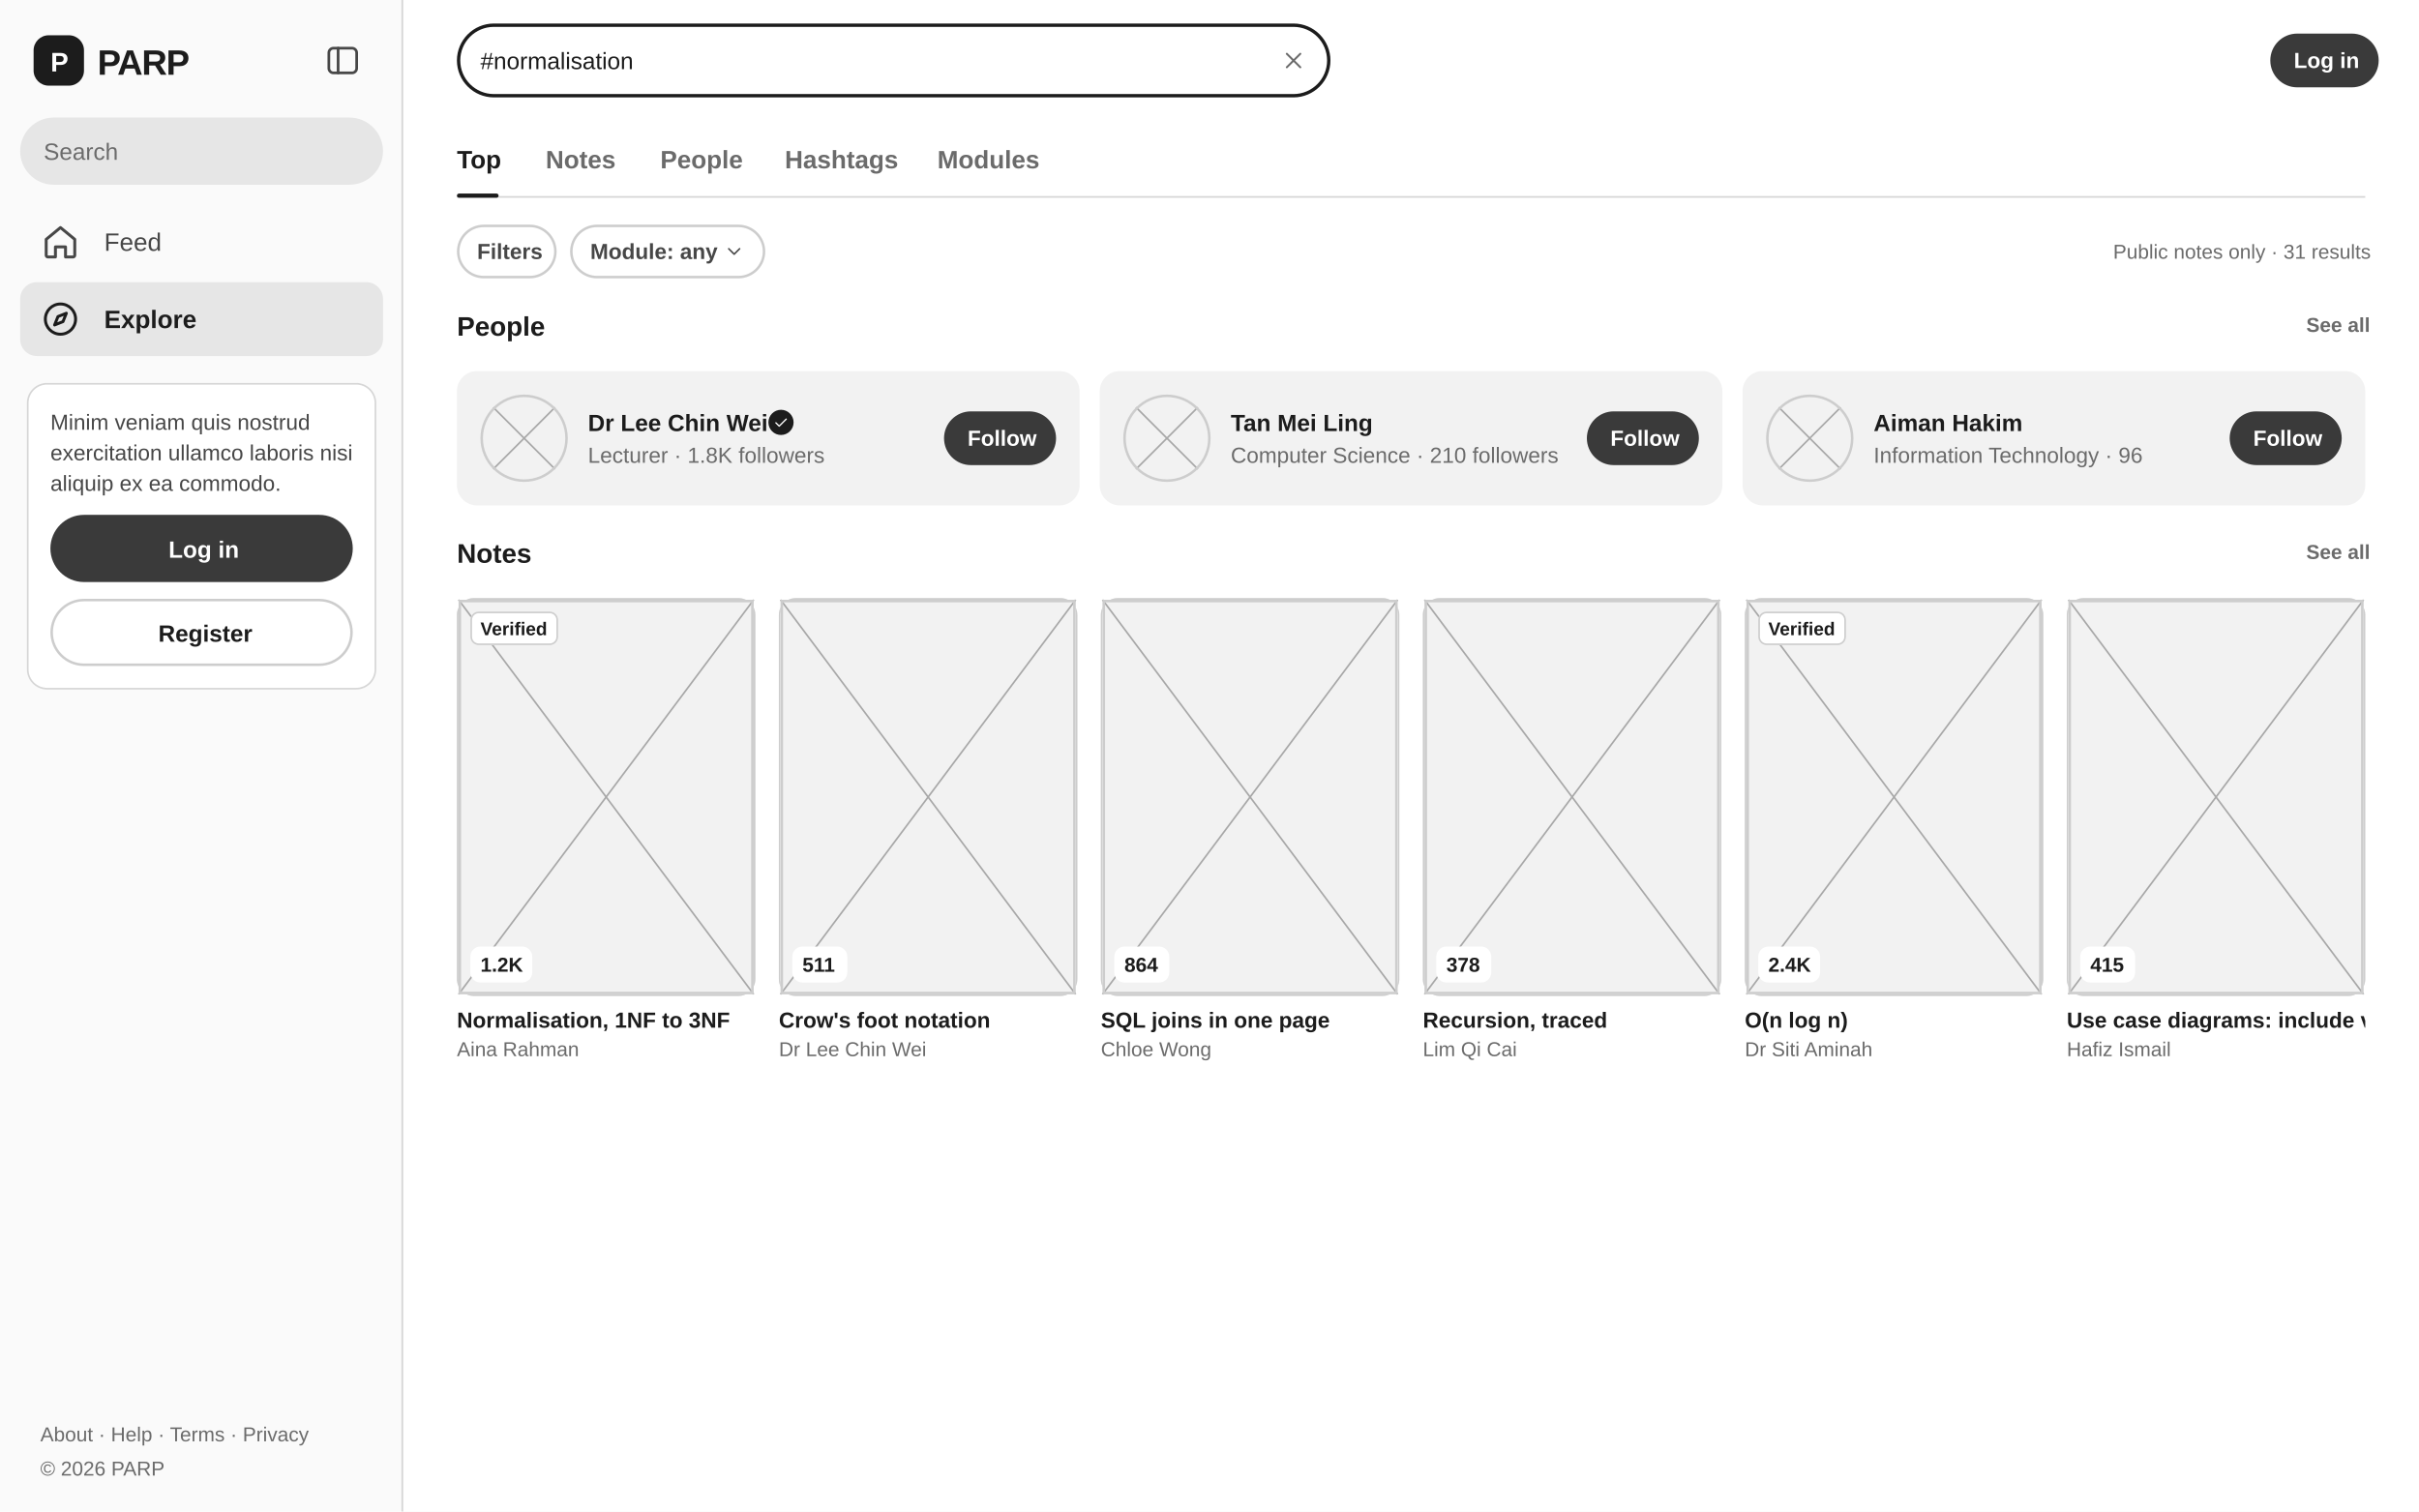
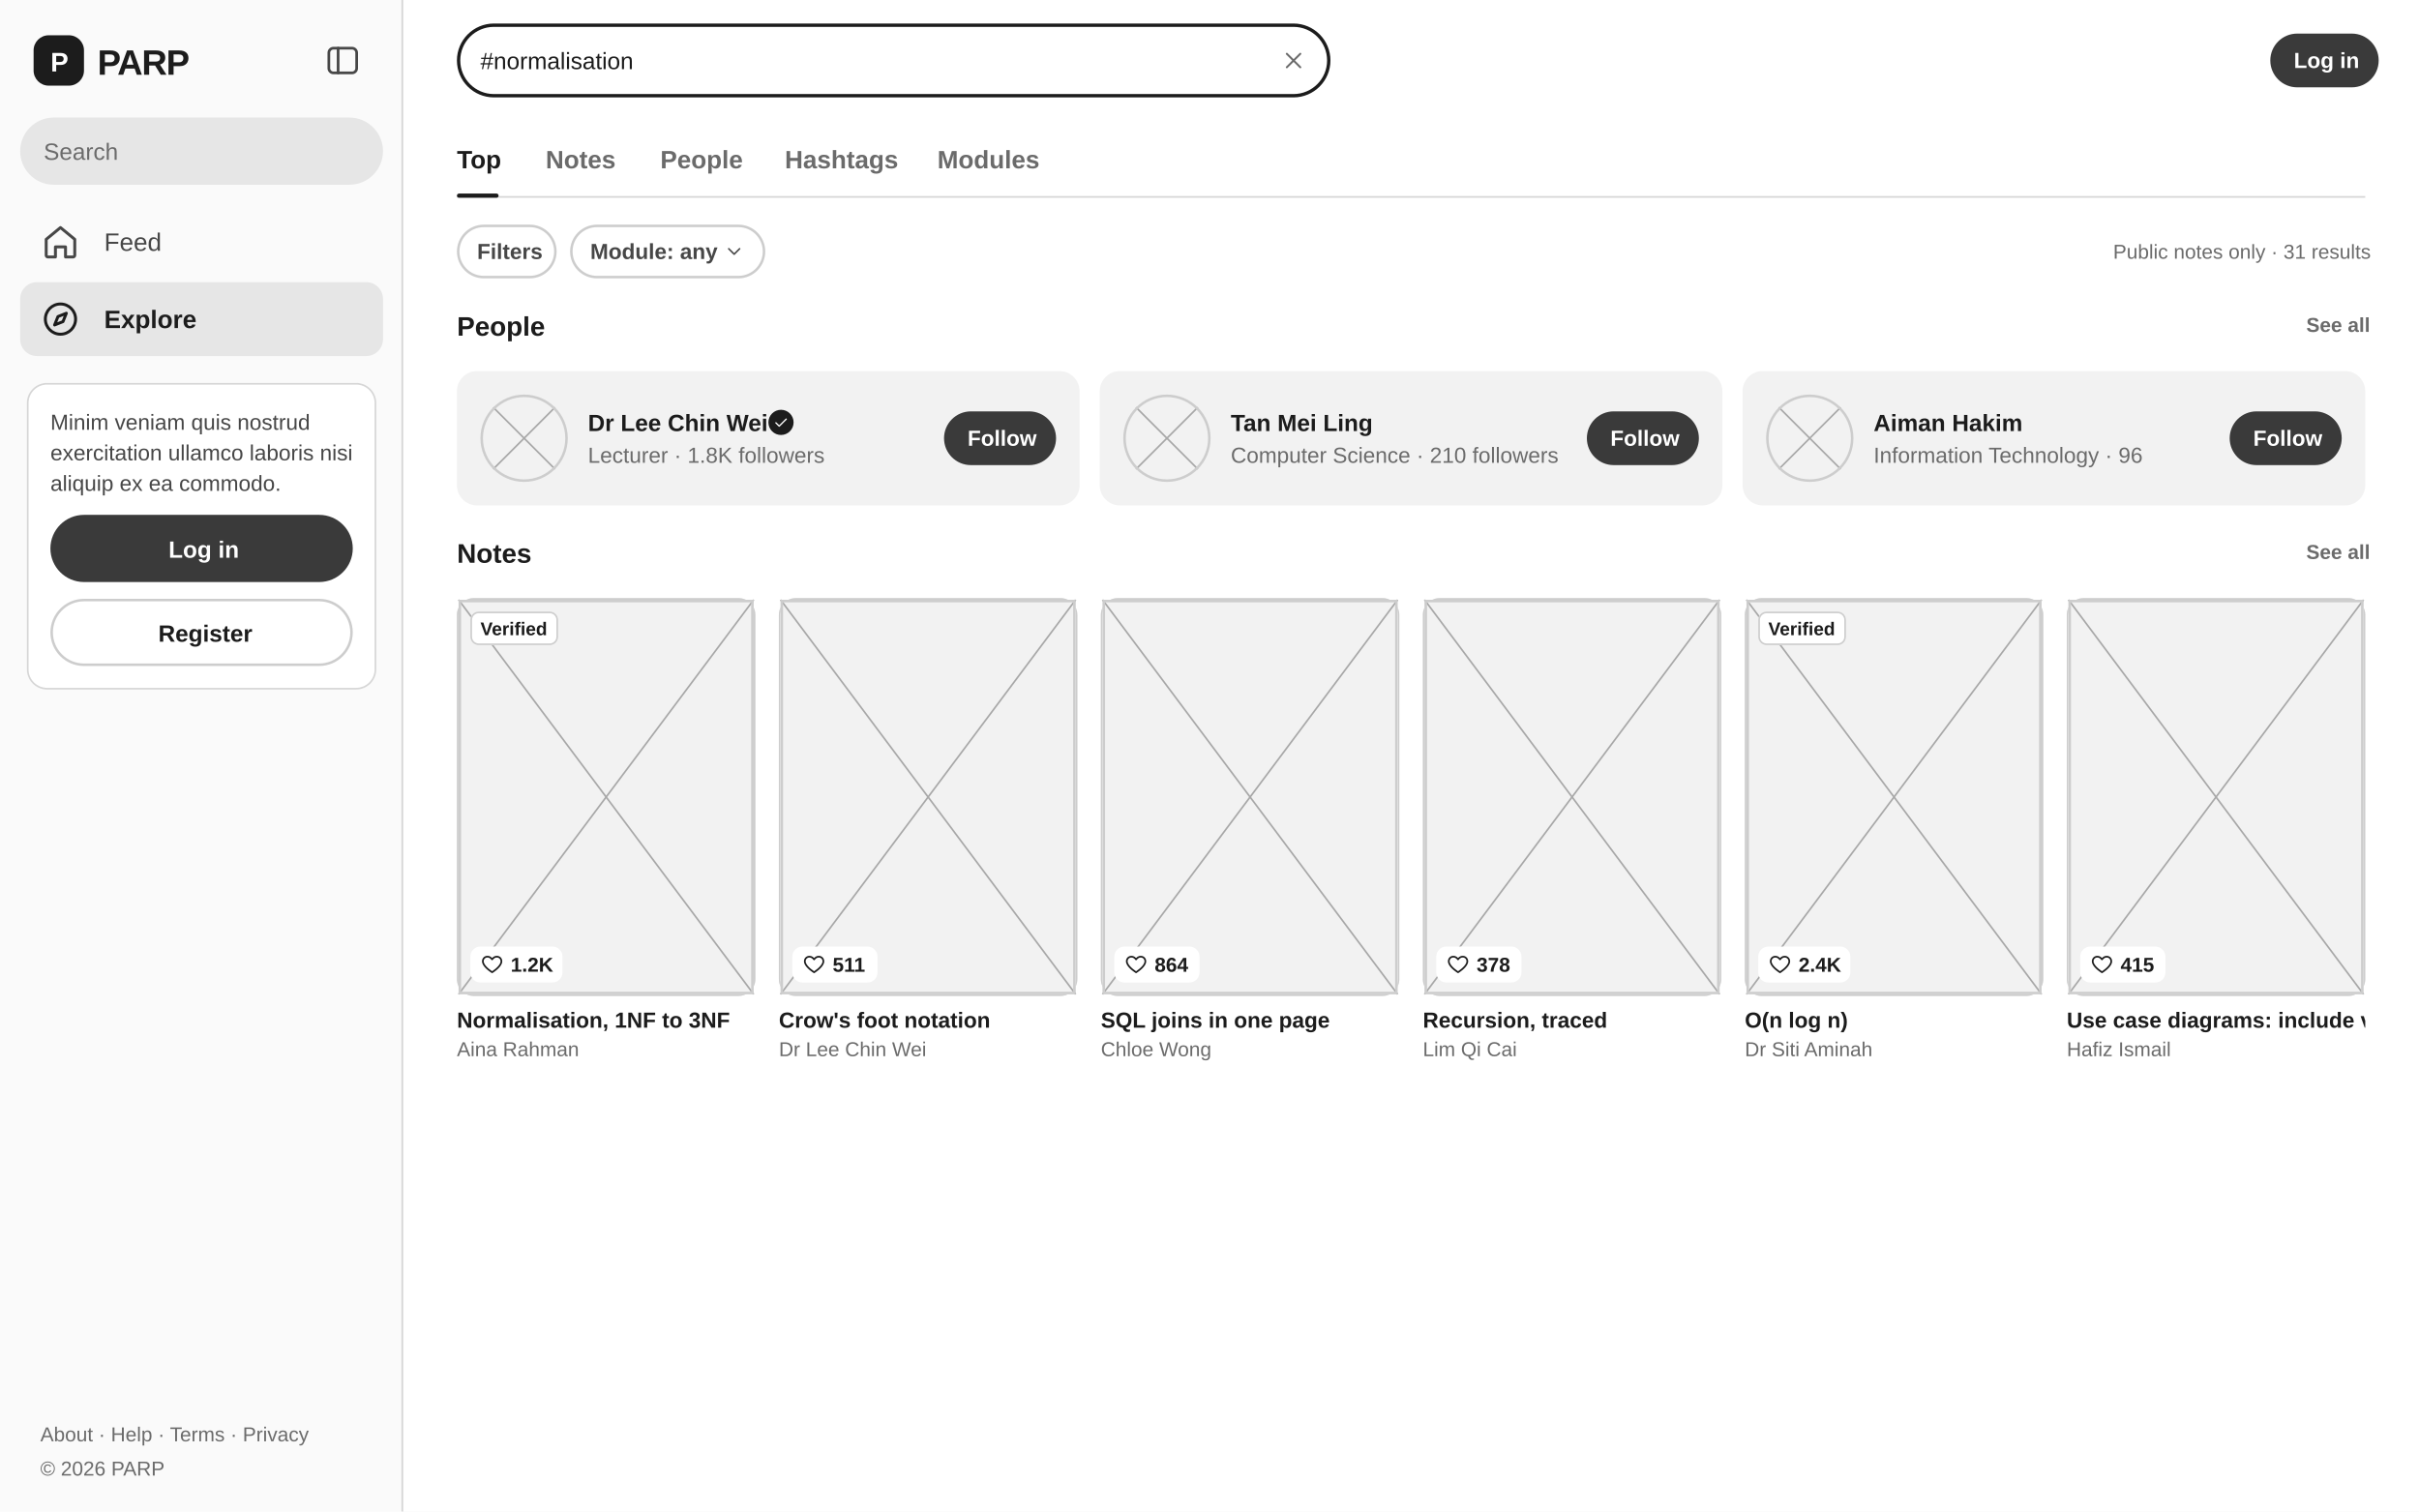
<svg xmlns="http://www.w3.org/2000/svg" width="1440" height="900" viewBox="0 0 1440 900" font-family="Segoe UI, Arial, sans-serif">
  <defs>
    <clipPath id="clip1">
      <rect x="1230.33" y="599.02" width="177.67" height="16.89" />
    </clipPath>
  </defs>
  <rect width="1440" height="900" fill="#ffffff" />
  <rect x="0" y="0" width="1440" height="900" fill="#ffffff" />
  <rect x="272" y="116.75" width="1136" height="1" fill="#d6d6d6" />
  <text x="272" y="100.23" font-size="15" font-weight="600" fill="#1c1c1c">Top</text>
  <rect x="272" y="115.25" width="24.81" height="2.5" rx="1.25" fill="#1c1c1c" />
  <text x="324.83" y="100.23" font-size="15" font-weight="600" fill="#6b6b6b">Notes</text>
  <text x="393.06" y="100.23" font-size="15" font-weight="600" fill="#6b6b6b">People</text>
  <text x="467.19" y="100.23" font-size="15" font-weight="600" fill="#6b6b6b">Hashtags</text>
  <text x="558" y="100.23" font-size="15" font-weight="600" fill="#6b6b6b">Modules</text>
  <rect x="272" y="133.75" width="59.36" height="32" rx="16" fill="#ffffff" />
  <rect x="272.75" y="134.5" width="57.86" height="30.5" rx="15.25" fill="none" stroke="#cdcdcd" stroke-width="1.5" />
  <text x="284" y="154.22" font-size="13" font-weight="600" fill="#474747">Filters</text>
  <rect x="339.36" y="133.75" width="116.2" height="32" rx="16" fill="#ffffff" />
  <rect x="340.11" y="134.5" width="114.7" height="30.5" rx="15.25" fill="none" stroke="#cdcdcd" stroke-width="1.5" />
  <text x="351.36" y="154.22" font-size="13" font-weight="600" fill="#474747">Module: any</text>
  <g transform="translate(430.56 143.25) scale(0.54)" fill="none" stroke="#474747" stroke-width="1.75" stroke-linecap="round" stroke-linejoin="round">
    <path d="m6 9 6 6 6-6" />
  </g>
  <text x="1257.91" y="154.03" font-size="12" fill="#6b6b6b">Public notes only · 31 results</text>
  <text x="272" y="199.89" font-size="16" font-weight="600" fill="#1c1c1c">People</text>
  <text x="1372.88" y="197.62" font-size="12" font-weight="600" fill="#6b6b6b">See all</text>
  <rect x="272" y="220.94" width="370.66" height="80" rx="12" fill="#f2f2f2" />
  <rect x="286" y="234.94" width="52" height="52" rx="26" fill="#f2f2f2" />
  <path d="M293.62 242.55L330.38 279.32M330.38 242.55L293.62 279.32" fill="none" stroke="#a8a8a8" stroke-width="1" />
  <rect x="286.75" y="235.69" width="50.5" height="50.5" rx="25.25" fill="none" stroke="#cdcdcd" stroke-width="1.5" />
  <text x="350" y="256.67" font-size="14" font-weight="600" fill="#1c1c1c">Dr Lee Chin Wei</text>
  <rect x="457.42" y="244" width="15" height="15" rx="7.5" fill="#1c1c1c" />
  <g transform="translate(459.67 246.25) scale(0.44)" fill="none" stroke="#ffffff" stroke-width="1.75" stroke-linecap="round" stroke-linejoin="round">
    <path d="m5 12.5 4.5 4.5L19 7.5" />
  </g>
  <text x="350" y="275.55" font-size="13" fill="#6b6b6b">Lecturer · 1.8K followers</text>
  <rect x="561.97" y="244.94" width="66.69" height="32" rx="16" fill="#3a3a3a" />
  <text x="575.97" y="265.41" font-size="13" font-weight="600" fill="#ffffff">Follow</text>
  <rect x="654.66" y="220.94" width="370.67" height="80" rx="12" fill="#f2f2f2" />
  <rect x="668.66" y="234.94" width="52" height="52" rx="26" fill="#f2f2f2" />
  <path d="M676.27 242.55L713.04 279.32M713.04 242.55L676.27 279.32" fill="none" stroke="#a8a8a8" stroke-width="1" />
  <rect x="669.41" y="235.69" width="50.5" height="50.5" rx="25.25" fill="none" stroke="#cdcdcd" stroke-width="1.5" />
  <text x="732.66" y="256.67" font-size="14" font-weight="600" fill="#1c1c1c">Tan Mei Ling</text>
  <text x="732.66" y="275.55" font-size="13" fill="#6b6b6b">Computer Science · 210 followers</text>
  <rect x="944.64" y="244.94" width="66.69" height="32" rx="16" fill="#3a3a3a" />
  <text x="958.64" y="265.41" font-size="13" font-weight="600" fill="#ffffff">Follow</text>
  <rect x="1037.33" y="220.94" width="370.66" height="80" rx="12" fill="#f2f2f2" />
  <rect x="1051.33" y="234.94" width="52" height="52" rx="26" fill="#f2f2f2" />
  <path d="M1058.94 242.55L1095.71 279.32M1095.71 242.55L1058.94 279.32" fill="none" stroke="#a8a8a8" stroke-width="1" />
  <rect x="1052.08" y="235.69" width="50.5" height="50.5" rx="25.25" fill="none" stroke="#cdcdcd" stroke-width="1.5" />
  <text x="1115.33" y="256.67" font-size="14" font-weight="600" fill="#1c1c1c">Aiman Hakim</text>
  <text x="1115.33" y="275.55" font-size="13" fill="#6b6b6b">Information Technology · 96</text>
  <rect x="1327.3" y="244.94" width="66.69" height="32" rx="16" fill="#3a3a3a" />
  <text x="1341.3" y="265.41" font-size="13" font-weight="600" fill="#ffffff">Follow</text>
  <text x="272" y="335.08" font-size="16" font-weight="600" fill="#1c1c1c">Notes</text>
  <text x="1372.88" y="332.81" font-size="12" font-weight="600" fill="#6b6b6b">See all</text>
  <g id="tile-1">
    <rect x="272" y="356.13" width="177.66" height="236.88" rx="10" fill="#ededed" />
    <rect x="272.5" y="356.63" width="176.66" height="235.88" rx="9.5" fill="none" stroke="#cdcdcd" stroke-width="1" />
    <rect x="273" y="357.13" width="175.66" height="234.88" rx="9" fill="#ffffff" />
    <rect x="273" y="357.13" width="175.66" height="234.88" fill="#f2f2f2" />
    <path d="M273 357.13L448.66 592M448.66 357.13L273 592" fill="none" stroke="#a8a8a8" stroke-width="1" />
    <rect x="273.75" y="357.88" width="174.16" height="233.38" fill="none" stroke="#cdcdcd" stroke-width="1.5" />
    <rect x="280" y="364.13" width="52.23" height="20" rx="5" fill="#ffffff" />
    <rect x="280.5" y="364.63" width="51.23" height="19" rx="4.5" fill="none" stroke="#cdcdcd" stroke-width="1" />
    <text x="286" y="378.22" font-size="11" font-weight="700" fill="#1c1c1c">Verified</text>
-     <rect x="280" y="563.61" width="36.84" height="21.39" rx="6" fill="#ffffff" />
-     <text x="286" y="578.59" font-size="12" font-weight="700" fill="#1c1c1c">1.2K</text>
+     <rect x="280" y="563.61" width="54.84" height="21.39" rx="6" fill="#ffffff" />
+     <g transform="translate(286 567.3) scale(0.58)" fill="none" stroke="#1c1c1c" stroke-width="1.75" stroke-linecap="round" stroke-linejoin="round">
+       <path d="M12 20s-7.5-4.6-9.2-9.4C1.6 7.2 3.8 4 7.2 4c2 0 3.6 1.1 4.8 2.8C13.2 5.1 14.8 4 16.8 4c3.4 0 5.6 3.2 4.4 6.6C19.5 15.4 12 20 12 20z" />
+     </g>
+     <text x="304" y="578.59" font-size="12" font-weight="700" fill="#1c1c1c">1.2K</text>
  </g>
  <text x="272" y="611.9" font-size="13" font-weight="600" fill="#1c1c1c">Normalisation, 1NF to 3NF</text>
  <text x="272" y="628.87" font-size="12" fill="#6b6b6b">Aina Rahman</text>
  <g id="tile-2">
    <rect x="463.66" y="356.13" width="177.67" height="236.89" rx="10" fill="#ededed" />
    <rect x="464.16" y="356.63" width="176.67" height="235.89" rx="9.5" fill="none" stroke="#cdcdcd" stroke-width="1" />
    <rect x="464.66" y="357.13" width="175.67" height="234.89" rx="9" fill="#ffffff" />
    <rect x="464.66" y="357.13" width="175.67" height="234.89" fill="#f2f2f2" />
    <path d="M464.66 357.13L640.33 592.02M640.33 357.13L464.66 592.02" fill="none" stroke="#a8a8a8" stroke-width="1" />
    <rect x="465.41" y="357.88" width="174.17" height="233.39" fill="none" stroke="#cdcdcd" stroke-width="1.5" />
-     <rect x="471.66" y="563.63" width="32.72" height="21.39" rx="6" fill="#ffffff" />
-     <text x="477.66" y="578.61" font-size="12" font-weight="700" fill="#1c1c1c">511</text>
+     <rect x="471.66" y="563.63" width="50.72" height="21.39" rx="6" fill="#ffffff" />
+     <g transform="translate(477.66 567.31) scale(0.58)" fill="none" stroke="#1c1c1c" stroke-width="1.75" stroke-linecap="round" stroke-linejoin="round">
+       <path d="M12 20s-7.5-4.6-9.2-9.4C1.6 7.2 3.8 4 7.2 4c2 0 3.6 1.1 4.8 2.8C13.2 5.1 14.8 4 16.8 4c3.4 0 5.6 3.2 4.4 6.6C19.5 15.4 12 20 12 20z" />
+     </g>
+     <text x="495.66" y="578.61" font-size="12" font-weight="700" fill="#1c1c1c">511</text>
  </g>
  <text x="463.66" y="611.91" font-size="13" font-weight="600" fill="#1c1c1c">Crow's foot notation</text>
  <text x="463.66" y="628.89" font-size="12" fill="#6b6b6b">Dr Lee Chin Wei</text>
  <g id="tile-3">
    <rect x="655.33" y="356.13" width="177.67" height="236.89" rx="10" fill="#ededed" />
    <rect x="655.83" y="356.63" width="176.67" height="235.89" rx="9.5" fill="none" stroke="#cdcdcd" stroke-width="1" />
    <rect x="656.33" y="357.13" width="175.67" height="234.89" rx="9" fill="#ffffff" />
    <rect x="656.33" y="357.13" width="175.67" height="234.89" fill="#f2f2f2" />
    <path d="M656.33 357.13L832 592.02M832 357.13L656.33 592.02" fill="none" stroke="#a8a8a8" stroke-width="1" />
    <rect x="657.08" y="357.88" width="174.17" height="233.39" fill="none" stroke="#cdcdcd" stroke-width="1.5" />
-     <rect x="663.33" y="563.63" width="32.72" height="21.39" rx="6" fill="#ffffff" />
-     <text x="669.33" y="578.61" font-size="12" font-weight="700" fill="#1c1c1c">864</text>
+     <rect x="663.33" y="563.63" width="50.72" height="21.39" rx="6" fill="#ffffff" />
+     <g transform="translate(669.33 567.31) scale(0.58)" fill="none" stroke="#1c1c1c" stroke-width="1.75" stroke-linecap="round" stroke-linejoin="round">
+       <path d="M12 20s-7.5-4.6-9.2-9.4C1.6 7.2 3.8 4 7.2 4c2 0 3.6 1.1 4.8 2.8C13.2 5.1 14.8 4 16.8 4c3.4 0 5.6 3.2 4.4 6.6C19.5 15.4 12 20 12 20z" />
+     </g>
+     <text x="687.33" y="578.61" font-size="12" font-weight="700" fill="#1c1c1c">864</text>
  </g>
  <text x="655.33" y="611.91" font-size="13" font-weight="600" fill="#1c1c1c">SQL joins in one page</text>
  <text x="655.33" y="628.89" font-size="12" fill="#6b6b6b">Chloe Wong</text>
  <g id="tile-4">
    <rect x="847" y="356.13" width="177.66" height="236.88" rx="10" fill="#ededed" />
    <rect x="847.5" y="356.63" width="176.66" height="235.88" rx="9.5" fill="none" stroke="#cdcdcd" stroke-width="1" />
    <rect x="848" y="357.13" width="175.66" height="234.88" rx="9" fill="#ffffff" />
    <rect x="848" y="357.13" width="175.66" height="234.88" fill="#f2f2f2" />
    <path d="M848 357.13L1023.66 592M1023.66 357.13L848 592" fill="none" stroke="#a8a8a8" stroke-width="1" />
    <rect x="848.75" y="357.88" width="174.16" height="233.38" fill="none" stroke="#cdcdcd" stroke-width="1.5" />
-     <rect x="855" y="563.61" width="32.72" height="21.39" rx="6" fill="#ffffff" />
-     <text x="861" y="578.59" font-size="12" font-weight="700" fill="#1c1c1c">378</text>
+     <rect x="855" y="563.61" width="50.72" height="21.39" rx="6" fill="#ffffff" />
+     <g transform="translate(861 567.3) scale(0.58)" fill="none" stroke="#1c1c1c" stroke-width="1.75" stroke-linecap="round" stroke-linejoin="round">
+       <path d="M12 20s-7.5-4.6-9.2-9.4C1.6 7.2 3.8 4 7.2 4c2 0 3.6 1.1 4.8 2.8C13.2 5.1 14.8 4 16.8 4c3.4 0 5.6 3.2 4.4 6.6C19.5 15.4 12 20 12 20z" />
+     </g>
+     <text x="879" y="578.59" font-size="12" font-weight="700" fill="#1c1c1c">378</text>
  </g>
  <text x="847" y="611.9" font-size="13" font-weight="600" fill="#1c1c1c">Recursion, traced</text>
  <text x="847" y="628.87" font-size="12" fill="#6b6b6b">Lim Qi Cai</text>
  <g id="tile-5">
    <rect x="1038.66" y="356.13" width="177.67" height="236.89" rx="10" fill="#ededed" />
    <rect x="1039.16" y="356.63" width="176.67" height="235.89" rx="9.5" fill="none" stroke="#cdcdcd" stroke-width="1" />
    <rect x="1039.66" y="357.13" width="175.67" height="234.89" rx="9" fill="#ffffff" />
    <rect x="1039.66" y="357.13" width="175.67" height="234.89" fill="#f2f2f2" />
    <path d="M1039.66 357.13L1215.33 592.02M1215.33 357.13L1039.66 592.02" fill="none" stroke="#a8a8a8" stroke-width="1" />
    <rect x="1040.41" y="357.88" width="174.17" height="233.39" fill="none" stroke="#cdcdcd" stroke-width="1.5" />
    <rect x="1046.66" y="364.13" width="52.23" height="20" rx="5" fill="#ffffff" />
    <rect x="1047.16" y="364.63" width="51.23" height="19" rx="4.5" fill="none" stroke="#cdcdcd" stroke-width="1" />
    <text x="1052.66" y="378.22" font-size="11" font-weight="700" fill="#1c1c1c">Verified</text>
-     <rect x="1046.66" y="563.63" width="36.84" height="21.39" rx="6" fill="#ffffff" />
-     <text x="1052.66" y="578.61" font-size="12" font-weight="700" fill="#1c1c1c">2.4K</text>
+     <rect x="1046.66" y="563.63" width="54.84" height="21.39" rx="6" fill="#ffffff" />
+     <g transform="translate(1052.66 567.31) scale(0.58)" fill="none" stroke="#1c1c1c" stroke-width="1.75" stroke-linecap="round" stroke-linejoin="round">
+       <path d="M12 20s-7.5-4.6-9.2-9.4C1.6 7.2 3.8 4 7.2 4c2 0 3.6 1.1 4.8 2.8C13.2 5.1 14.8 4 16.8 4c3.4 0 5.6 3.2 4.4 6.6C19.5 15.4 12 20 12 20z" />
+     </g>
+     <text x="1070.66" y="578.61" font-size="12" font-weight="700" fill="#1c1c1c">2.4K</text>
  </g>
  <text x="1038.66" y="611.91" font-size="13" font-weight="600" fill="#1c1c1c">O(n log n)</text>
  <text x="1038.66" y="628.89" font-size="12" fill="#6b6b6b">Dr Siti Aminah</text>
  <g id="tile-6">
    <rect x="1230.33" y="356.13" width="177.67" height="236.89" rx="10" fill="#ededed" />
    <rect x="1230.83" y="356.63" width="176.67" height="235.89" rx="9.5" fill="none" stroke="#cdcdcd" stroke-width="1" />
    <rect x="1231.33" y="357.13" width="175.67" height="234.89" rx="9" fill="#ffffff" />
    <rect x="1231.33" y="357.13" width="175.67" height="234.89" fill="#f2f2f2" />
    <path d="M1231.33 357.13L1407 592.02M1407 357.13L1231.33 592.02" fill="none" stroke="#a8a8a8" stroke-width="1" />
    <rect x="1232.08" y="357.88" width="174.17" height="233.39" fill="none" stroke="#cdcdcd" stroke-width="1.5" />
-     <rect x="1238.33" y="563.63" width="32.72" height="21.39" rx="6" fill="#ffffff" />
-     <text x="1244.33" y="578.61" font-size="12" font-weight="700" fill="#1c1c1c">415</text>
+     <rect x="1238.33" y="563.63" width="50.72" height="21.39" rx="6" fill="#ffffff" />
+     <g transform="translate(1244.33 567.31) scale(0.58)" fill="none" stroke="#1c1c1c" stroke-width="1.75" stroke-linecap="round" stroke-linejoin="round">
+       <path d="M12 20s-7.5-4.6-9.2-9.4C1.6 7.2 3.8 4 7.2 4c2 0 3.6 1.1 4.8 2.8C13.2 5.1 14.8 4 16.8 4c3.4 0 5.6 3.2 4.4 6.6C19.5 15.4 12 20 12 20z" />
+     </g>
+     <text x="1262.33" y="578.61" font-size="12" font-weight="700" fill="#1c1c1c">415</text>
  </g>
  <g clip-path="url(#clip1)">
    <text x="1230.33" y="611.91" font-size="13" font-weight="600" fill="#1c1c1c">Use case diagrams: include vs extend</text>
  </g>
  <text x="1230.33" y="628.89" font-size="12" fill="#6b6b6b">Hafiz Ismail</text>
  <g id="top-7">
    <rect x="272" y="14" width="520" height="44" rx="22" fill="#ffffff" />
    <rect x="273" y="15" width="518" height="42" rx="21" fill="none" stroke="#1c1c1c" stroke-width="2" />
    <text x="286" y="41.15" font-size="14" fill="#1c1c1c">#normalisation</text>
    <g transform="translate(762 28) scale(0.67)" fill="none" stroke="#6b6b6b" stroke-width="1.75" stroke-linecap="round" stroke-linejoin="round">
      <path d="M6 6l12 12M18 6 6 18" />
    </g>
    <rect x="1351.48" y="20" width="64.52" height="32" rx="16" fill="#3a3a3a" />
    <text x="1365.48" y="40.47" font-size="13" font-weight="600" fill="#ffffff">Log in</text>
  </g>
  <g id="nav-8">
    <rect x="0" y="0" width="240" height="900" fill="#fafafa" />
    <rect x="239" y="0" width="1" height="900" fill="#d6d6d6" />
    <rect x="20" y="21" width="30" height="30" rx="9" fill="#1c1c1c" />
    <text x="30.08" y="42.55" font-size="16" font-weight="700" fill="#ffffff">P</text>
    <text x="58" y="44.5" font-size="21" font-weight="700" letter-spacing="-0.63" fill="#1c1c1c">PARP</text>
    <g transform="translate(193 25) scale(0.92)" fill="none" stroke="#474747" stroke-width="1.75" stroke-linecap="round" stroke-linejoin="round">
      <rect x="3" y="4" width="18" height="16" rx="3" />
      <path d="M9 4v16" />
    </g>
    <rect x="12" y="70" width="216" height="40" rx="20" fill="#e6e6e6" />
    <text x="26" y="95.15" font-size="14" fill="#6b6b6b">Search</text>
    <g transform="translate(24 132) scale(1)" fill="none" stroke="#474747" stroke-width="1.75" stroke-linecap="round" stroke-linejoin="round">
      <path d="M3.5 10.5 12 3.5l8.5 7V20a1 1 0 0 1-1 1H15v-6H9v6H4.5a1 1 0 0 1-1-1z" />
    </g>
    <text x="62" y="149.35" font-size="15" fill="#474747">Feed</text>
    <rect x="12" y="168" width="216" height="44" rx="10" fill="#e6e6e6" />
    <g transform="translate(24 178) scale(1)" fill="none" stroke="#1c1c1c" stroke-width="1.75" stroke-linecap="round" stroke-linejoin="round">
      <circle cx="12" cy="12" r="9" />
      <path d="m15.5 8.5-2 5-5 2 2-5z" />
    </g>
    <text x="62" y="195.35" font-size="15" font-weight="700" fill="#1c1c1c">Explore</text>
    <rect x="16" y="228" width="208" height="182.56" rx="12" fill="#ffffff" />
    <rect x="16.5" y="228.5" width="207" height="181.56" rx="11.5" fill="none" stroke="#d6d6d6" stroke-width="1" />
    <text x="30" y="255.9" font-size="13" fill="#474747">Minim veniam quis nostrud</text>
    <text x="30" y="274.08" font-size="13" fill="#474747">exercitation ullamco laboris nisi</text>
    <text x="30" y="292.27" font-size="13" fill="#474747">aliquip ex ea commodo.</text>
    <rect x="30" y="306.56" width="180" height="40" rx="20" fill="#3a3a3a" />
    <text x="100.33" y="332.08" font-size="14" font-weight="600" fill="#ffffff">Log in</text>
    <rect x="30" y="356.56" width="180" height="40" rx="20" fill="#ffffff" />
    <rect x="30.75" y="357.31" width="178.5" height="38.5" rx="19.25" fill="none" stroke="#cdcdcd" stroke-width="1.5" />
    <text x="94.23" y="382.08" font-size="14" font-weight="600" fill="#1c1c1c">Register</text>
    <text x="24" y="858.2" font-size="12" fill="#6b6b6b">About · Help · Terms · Privacy</text>
    <text x="24" y="878.59" font-size="12" fill="#6b6b6b">© 2026 PARP</text>
  </g>
</svg>
